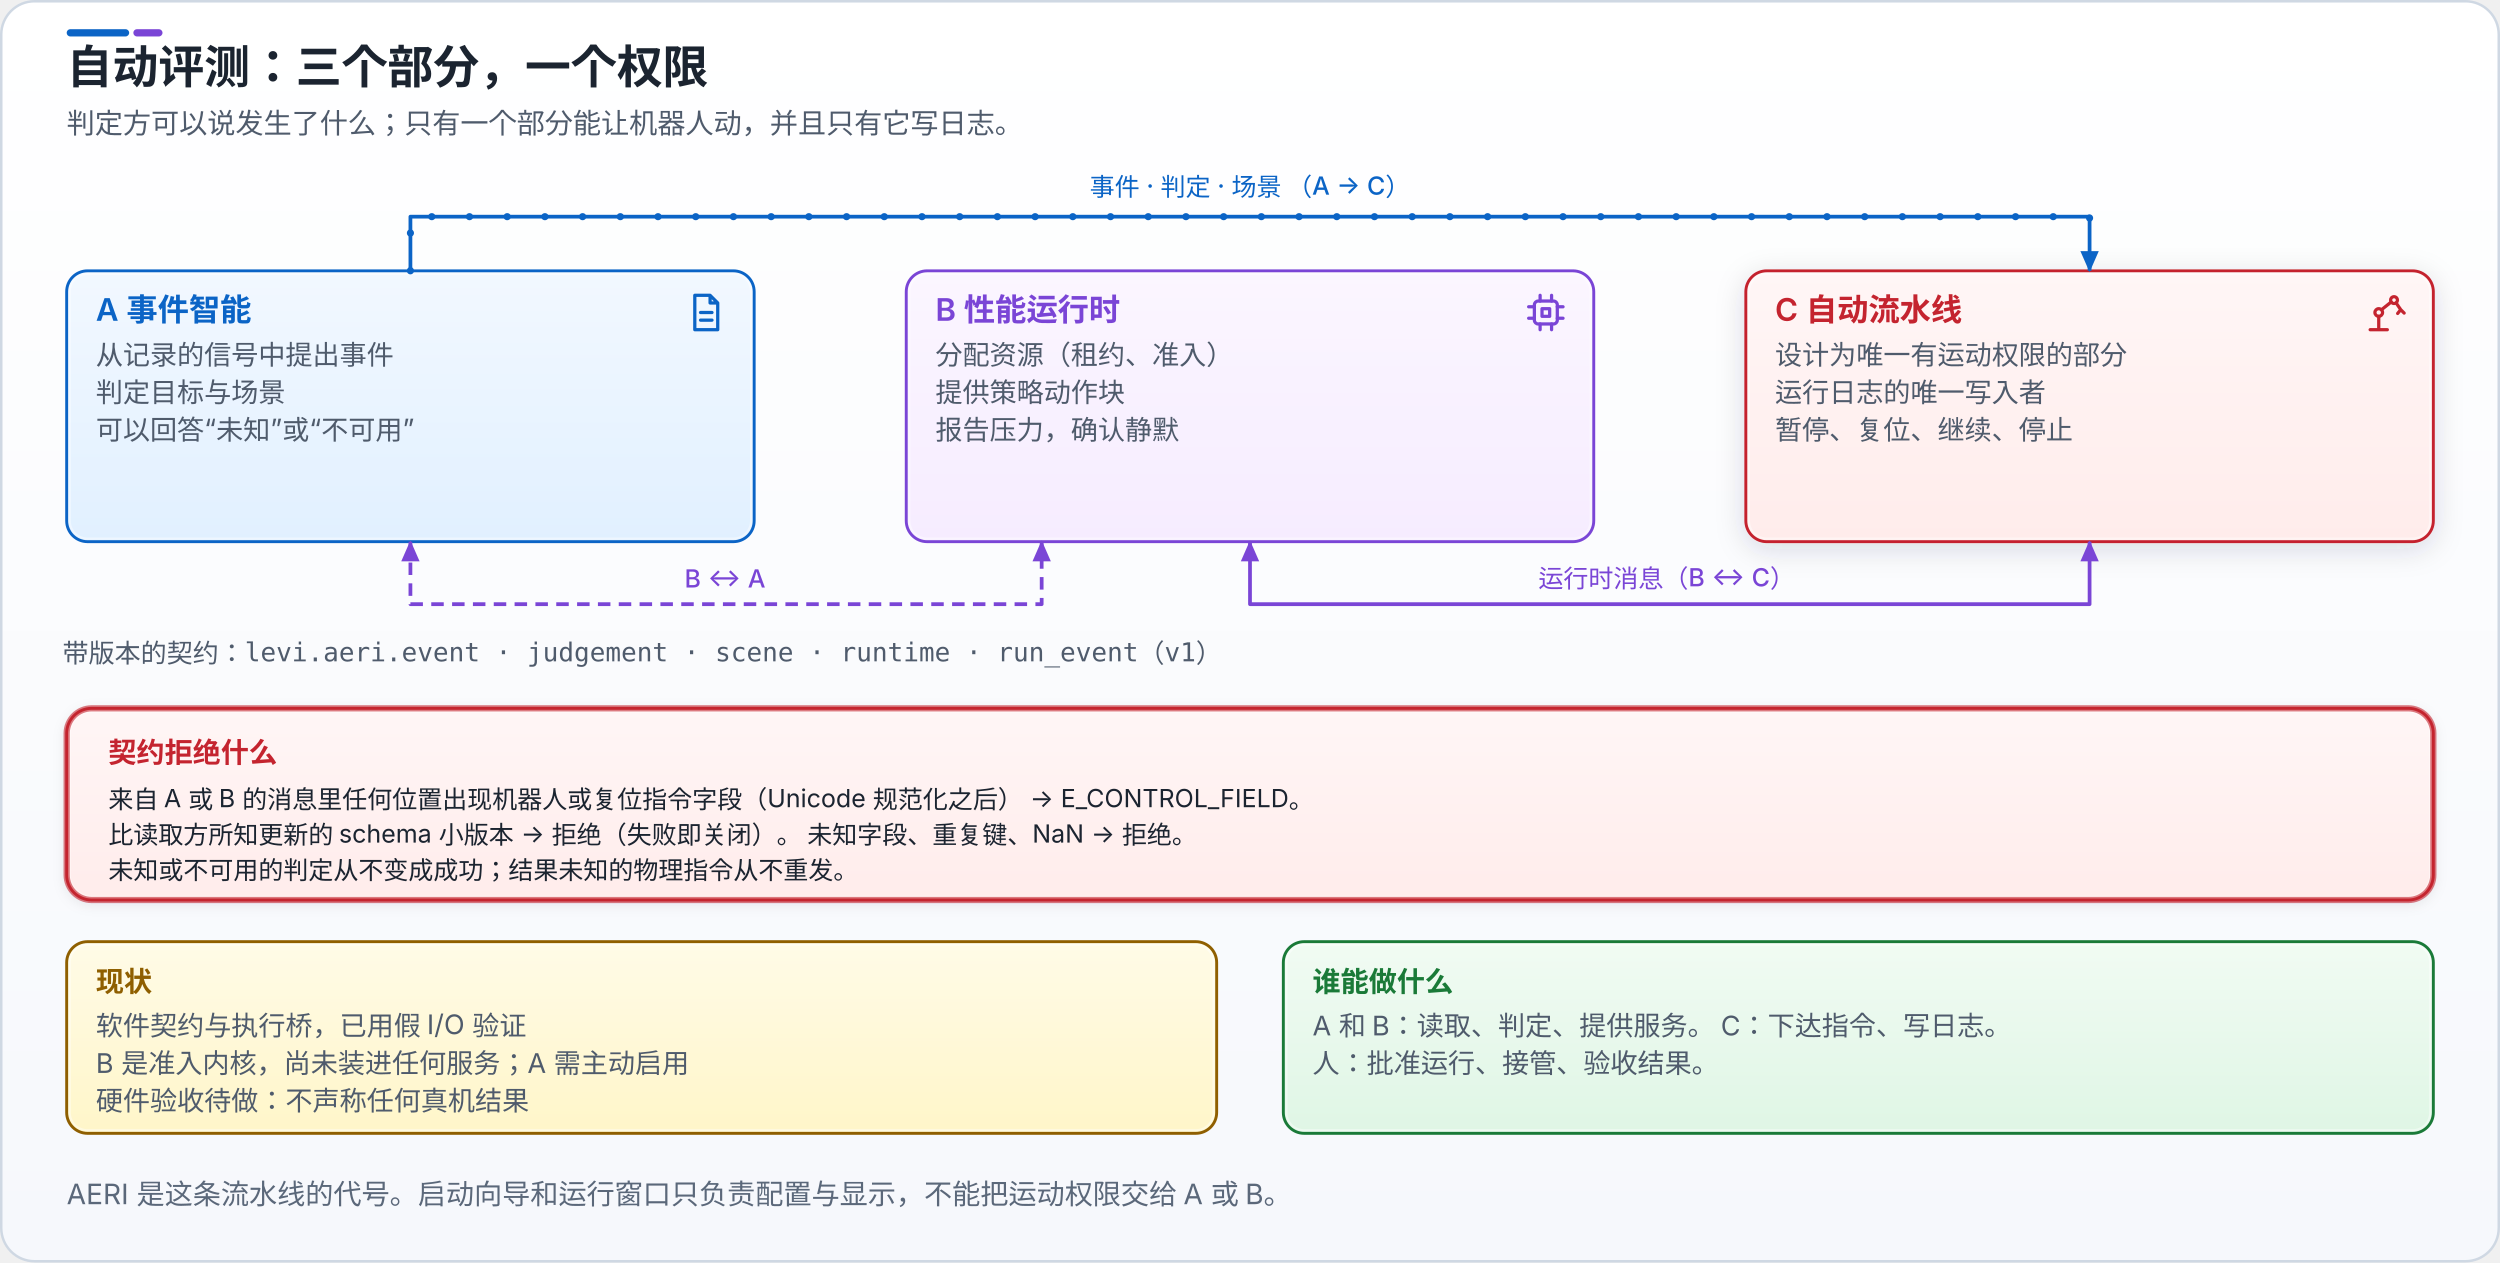
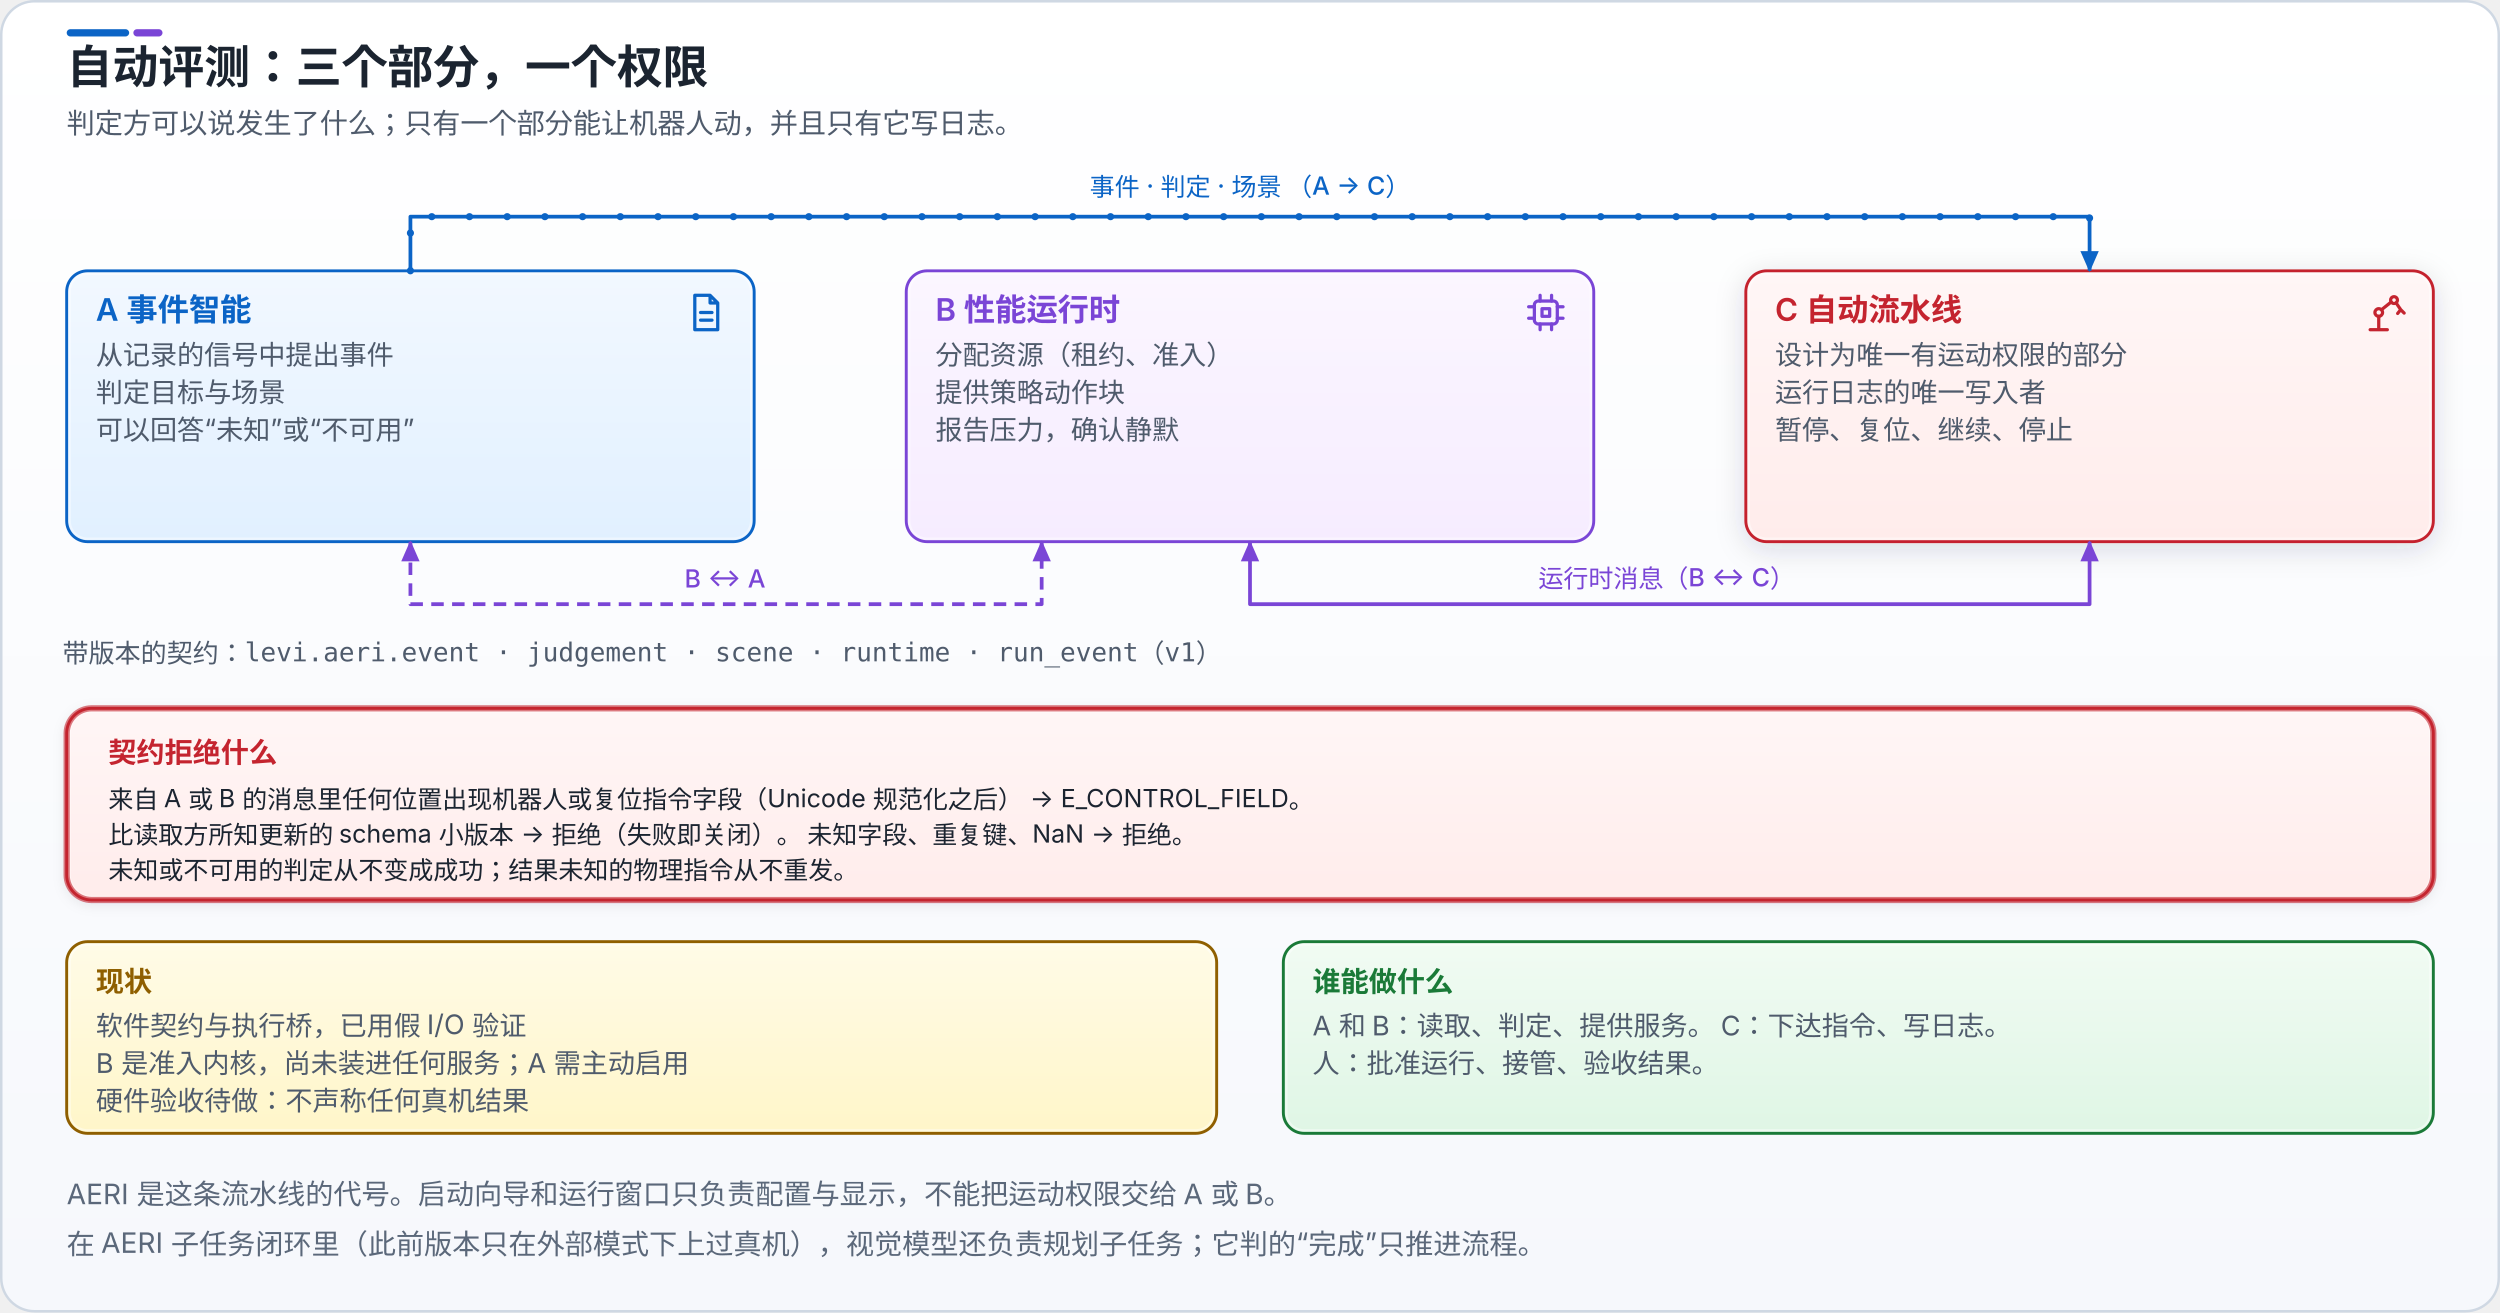
- <svg xmlns="http://www.w3.org/2000/svg" viewBox="0 0 1200 606" width="1200" height="606" role="img" aria-labelledby="t d">
+ <svg xmlns="http://www.w3.org/2000/svg" viewBox="0 0 1200 630" width="1200" height="630" role="img" aria-labelledby="t d">
  <defs>
    <style>@keyframes flow{to{stroke-dashoffset:-18}}.flow{animation:flow 3s linear infinite}@keyframes guard{0%,100%{opacity:.3}50%{opacity:.9}}.guard{opacity:.6;animation:guard 5s ease-in-out infinite}@media (prefers-reduced-motion: reduce) { * { animation: none !important; } }</style>
    <marker id="a_model" viewBox="0 0 10 10" refX="8.5" refY="5" markerWidth="7" markerHeight="7" orient="auto">
      <path d="M1 1.5 L9 5 L1 8.5 Z" fill="#0b64c6" />
    </marker>
    <marker id="a_system" viewBox="0 0 10 10" refX="8.5" refY="5" markerWidth="7" markerHeight="7" orient="auto">
      <path d="M1 1.5 L9 5 L1 8.5 Z" fill="#7a45d6" />
    </marker>
    <marker id="a_system_rev" viewBox="0 0 10 10" refX="8.5" refY="5" markerWidth="7" markerHeight="7" orient="auto-start-reverse">
      <path d="M1 1.5 L9 5 L1 8.5 Z" fill="#7a45d6" />
    </marker>
    <linearGradient id="g_danger" x1="0" y1="0" x2="0" y2="1">
      <stop offset="0" stop-color="#fff6f6" />
      <stop offset="1" stop-color="#ffeceb" />
    </linearGradient>
    <linearGradient id="g_gate" x1="0" y1="0" x2="0" y2="1">
      <stop offset="0" stop-color="#fffbe7" />
      <stop offset="1" stop-color="#fff6c9" />
    </linearGradient>
    <linearGradient id="g_model" x1="0" y1="0" x2="0" y2="1">
      <stop offset="0" stop-color="#f2f8ff" />
      <stop offset="1" stop-color="#e1f0ff" />
    </linearGradient>
    <linearGradient id="g_person" x1="0" y1="0" x2="0" y2="1">
      <stop offset="0" stop-color="#f1fbf3" />
      <stop offset="1" stop-color="#dff6e5" />
    </linearGradient>
    <linearGradient id="g_system" x1="0" y1="0" x2="0" y2="1">
      <stop offset="0" stop-color="#fbf6ff" />
      <stop offset="1" stop-color="#f6ecff" />
    </linearGradient>
    <linearGradient id="g_panel" x1="0" y1="0" x2="0" y2="1">
      <stop offset="0" stop-color="#ffffff" />
      <stop offset="1" stop-color="#f6f8fc" />
    </linearGradient>
    <filter id="sh1" x="-8%" y="-20%" width="116%" height="150%">
      <feDropShadow dx="0" dy="1.5" stdDeviation="3" flood-color="#1b2a44" flood-opacity="0.088" />
    </filter>
    <filter id="sh2" x="-8%" y="-20%" width="116%" height="150%">
      <feDropShadow dx="0" dy="3" stdDeviation="7" flood-color="#1b2a44" flood-opacity="0.144" />
    </filter>
  </defs>
-   <rect x="0.6" y="0.6" width="1198.8" height="604.8" rx="16" fill="url(#g_panel)" stroke="#cfd8e3" stroke-width="1.2" />
+   <rect x="0.6" y="0.6" width="1198.8" height="628.8" rx="16" fill="url(#g_panel)" stroke="#cfd8e3" stroke-width="1.2" />
  <rect x="32" y="14" width="30" height="3.5" rx="1.75" fill="#0b64c6" />
  <rect x="64" y="14" width="14" height="3.5" rx="1.75" fill="#7a45d6" />
  <text x="32" y="40" font-family="'Noto Sans SC', 'Source Han Sans SC', 'PingFang SC', 'Microsoft YaHei', Inter, -apple-system, 'Segoe UI', Roboto, 'Noto Sans', Helvetica, Arial, sans-serif" font-size="22" font-weight="700" text-anchor="start" fill="#1b2430">自动评测：三个部分，一个权限</text>
  <text x="32" y="64" font-family="'Noto Sans SC', 'Source Han Sans SC', 'PingFang SC', 'Microsoft YaHei', Inter, -apple-system, 'Segoe UI', Roboto, 'Noto Sans', Helvetica, Arial, sans-serif" font-size="13.5" font-weight="400" text-anchor="start" fill="#4f5b6c">判定方可以说发生了什么；只有一个部分能让机器人动，并且只有它写日志。</text>
  <rect x="32" y="130" width="330" height="130" rx="10" fill="url(#g_model)" stroke="#0b64c6" stroke-width="1.4" />
  <rect x="33.5" y="131.5" width="327" height="127" rx="8.5" fill="none" stroke="#ffffff" stroke-opacity="0.425" stroke-width="1" />
  <text x="46" y="154" font-family="'Noto Sans SC', 'Source Han Sans SC', 'PingFang SC', 'Microsoft YaHei', Inter, -apple-system, 'Segoe UI', Roboto, 'Noto Sans', Helvetica, Arial, sans-serif" font-size="15" font-weight="600" text-anchor="start" fill="#0b64c6">A  事件智能</text>
  <text x="46" y="175" font-family="'Noto Sans SC', 'Source Han Sans SC', 'PingFang SC', 'Microsoft YaHei', Inter, -apple-system, 'Segoe UI', Roboto, 'Noto Sans', Helvetica, Arial, sans-serif" font-size="13" font-weight="400" text-anchor="start" fill="#4f5b6c">从记录的信号中提出事件</text>
  <text x="46" y="193" font-family="'Noto Sans SC', 'Source Han Sans SC', 'PingFang SC', 'Microsoft YaHei', Inter, -apple-system, 'Segoe UI', Roboto, 'Noto Sans', Helvetica, Arial, sans-serif" font-size="13" font-weight="400" text-anchor="start" fill="#4f5b6c">判定目标与场景</text>
  <text x="46" y="211" font-family="'Noto Sans SC', 'Source Han Sans SC', 'PingFang SC', 'Microsoft YaHei', Inter, -apple-system, 'Segoe UI', Roboto, 'Noto Sans', Helvetica, Arial, sans-serif" font-size="13" font-weight="400" text-anchor="start" fill="#4f5b6c">可以回答“未知”或“不可用”</text>
  <g transform="translate(328 139) scale(0.917)" fill="none" stroke="#0b64c6" stroke-width="1.7" stroke-linecap="round" stroke-linejoin="round">
    <path d="M6 3h8l4 4v14H6z M14 3v4h4 M9 12h6 M9 16h6" />
  </g>
  <rect x="435" y="130" width="330" height="130" rx="10" fill="url(#g_system)" stroke="#7a45d6" stroke-width="1.4" />
  <rect x="436.5" y="131.5" width="327" height="127" rx="8.5" fill="none" stroke="#ffffff" stroke-opacity="0.425" stroke-width="1" />
  <text x="449" y="154" font-family="'Noto Sans SC', 'Source Han Sans SC', 'PingFang SC', 'Microsoft YaHei', Inter, -apple-system, 'Segoe UI', Roboto, 'Noto Sans', Helvetica, Arial, sans-serif" font-size="15" font-weight="600" text-anchor="start" fill="#7a45d6">B  性能运行时</text>
  <text x="449" y="175" font-family="'Noto Sans SC', 'Source Han Sans SC', 'PingFang SC', 'Microsoft YaHei', Inter, -apple-system, 'Segoe UI', Roboto, 'Noto Sans', Helvetica, Arial, sans-serif" font-size="13" font-weight="400" text-anchor="start" fill="#4f5b6c">分配资源（租约、准入）</text>
  <text x="449" y="193" font-family="'Noto Sans SC', 'Source Han Sans SC', 'PingFang SC', 'Microsoft YaHei', Inter, -apple-system, 'Segoe UI', Roboto, 'Noto Sans', Helvetica, Arial, sans-serif" font-size="13" font-weight="400" text-anchor="start" fill="#4f5b6c">提供策略动作块</text>
  <text x="449" y="211" font-family="'Noto Sans SC', 'Source Han Sans SC', 'PingFang SC', 'Microsoft YaHei', Inter, -apple-system, 'Segoe UI', Roboto, 'Noto Sans', Helvetica, Arial, sans-serif" font-size="13" font-weight="400" text-anchor="start" fill="#4f5b6c">报告压力，确认静默</text>
  <g transform="translate(731 139) scale(0.917)" fill="none" stroke="#7a45d6" stroke-width="1.7" stroke-linecap="round" stroke-linejoin="round">
    <rect x="6" y="6" width="12" height="12" rx="2" />
    <rect x="10" y="10" width="4" height="4" />
    <path d="M9 3v3 M15 3v3 M9 18v3 M15 18v3 M3 9h3 M3 15h3 M18 9h3 M18 15h3" />
  </g>
  <rect x="838" y="130" width="330" height="130" rx="10" fill="url(#g_danger)" stroke="#c4242f" stroke-width="1.4" filter="url(#sh2)" />
  <rect x="839.5" y="131.5" width="327" height="127" rx="8.5" fill="none" stroke="#ffffff" stroke-opacity="0.425" stroke-width="1" />
  <text x="852" y="154" font-family="'Noto Sans SC', 'Source Han Sans SC', 'PingFang SC', 'Microsoft YaHei', Inter, -apple-system, 'Segoe UI', Roboto, 'Noto Sans', Helvetica, Arial, sans-serif" font-size="15" font-weight="600" text-anchor="start" fill="#c4242f">C  自动流水线</text>
  <text x="852" y="175" font-family="'Noto Sans SC', 'Source Han Sans SC', 'PingFang SC', 'Microsoft YaHei', Inter, -apple-system, 'Segoe UI', Roboto, 'Noto Sans', Helvetica, Arial, sans-serif" font-size="13" font-weight="400" text-anchor="start" fill="#4f5b6c">设计为唯一有运动权限的部分</text>
  <text x="852" y="193" font-family="'Noto Sans SC', 'Source Han Sans SC', 'PingFang SC', 'Microsoft YaHei', Inter, -apple-system, 'Segoe UI', Roboto, 'Noto Sans', Helvetica, Arial, sans-serif" font-size="13" font-weight="400" text-anchor="start" fill="#4f5b6c">运行日志的唯一写入者</text>
  <text x="852" y="211" font-family="'Noto Sans SC', 'Source Han Sans SC', 'PingFang SC', 'Microsoft YaHei', Inter, -apple-system, 'Segoe UI', Roboto, 'Noto Sans', Helvetica, Arial, sans-serif" font-size="13" font-weight="400" text-anchor="start" fill="#4f5b6c">暂停、复位、继续、停止</text>
  <g transform="translate(1134 139) scale(0.917)" fill="none" stroke="#c4242f" stroke-width="1.7" stroke-linecap="round" stroke-linejoin="round">
    <path d="M4 21h9 M8.5 21v-7" />
    <circle cx="8.5" cy="12" r="2" />
    <path d="M10 10.5 15 6.5" />
    <circle cx="16.5" cy="5.5" r="1.8" />
    <path d="M17.6 7 20 10.5 M20 10.5l-1.6 2 M20 10.5l1.8 1.8" />
  </g>
  <path d="M197 130 L197 104 L1003 104 L1003 130" fill="none" stroke="#0b64c6" stroke-width="1.8" stroke-linejoin="round" marker-end="url(#a_model)" />
  <path class="flow" d="M197 130 L197 104 L1003 104 L1003 130" fill="none" stroke="#0b64c6" stroke-width="3.4" stroke-linecap="round" stroke-linejoin="round" stroke-dasharray="0.1 18" />
  <text x="600" y="94" font-family="'Noto Sans SC', 'Source Han Sans SC', 'PingFang SC', 'Microsoft YaHei', Inter, -apple-system, 'Segoe UI', Roboto, 'Noto Sans', Helvetica, Arial, sans-serif" font-size="12" font-weight="500" text-anchor="middle" fill="#0b64c6">事件 · 判定 · 场景  （A → C）</text>
  <path d="M600 260 L600 290 L1003 290 L1003 260" fill="none" stroke="#7a45d6" stroke-width="1.8" stroke-linejoin="round" marker-end="url(#a_system)" marker-start="url(#a_system_rev)" />
  <text x="800" y="282" font-family="'Noto Sans SC', 'Source Han Sans SC', 'PingFang SC', 'Microsoft YaHei', Inter, -apple-system, 'Segoe UI', Roboto, 'Noto Sans', Helvetica, Arial, sans-serif" font-size="12" font-weight="500" text-anchor="middle" fill="#7a45d6">运行时消息（B ↔ C）</text>
  <path d="M197 260 L197 290 L500 290 L500 260" fill="none" stroke="#7a45d6" stroke-width="1.8" stroke-linejoin="round" stroke-dasharray="6 4" marker-end="url(#a_system)" marker-start="url(#a_system_rev)" />
  <text x="348" y="282" font-family="'Noto Sans SC', 'Source Han Sans SC', 'PingFang SC', 'Microsoft YaHei', Inter, -apple-system, 'Segoe UI', Roboto, 'Noto Sans', Helvetica, Arial, sans-serif" font-size="12" font-weight="500" text-anchor="middle" fill="#7a45d6">B ↔ A</text>
  <text x="30" y="318" font-family="ui-monospace, SFMono-Regular, Menlo, Consolas, monospace" font-size="12.5" font-weight="400" text-anchor="start" fill="#4f5b6c">带版本的契约：levi.aeri.event · judgement · scene · runtime · run_event（v1）</text>
  <rect x="32" y="340" width="1136" height="92" rx="12" fill="url(#g_danger)" stroke="#c4242f" stroke-width="1.4" filter="url(#sh1)" />
  <rect x="33.5" y="341.5" width="1133" height="89" rx="10.5" fill="none" stroke="#ffffff" stroke-opacity="0.425" stroke-width="1" />
  <rect class="guard" x="32" y="340" width="1136" height="92" rx="12" fill="none" stroke="#c4242f" stroke-width="3" />
  <text x="52" y="366" font-family="'Noto Sans SC', 'Source Han Sans SC', 'PingFang SC', 'Microsoft YaHei', Inter, -apple-system, 'Segoe UI', Roboto, 'Noto Sans', Helvetica, Arial, sans-serif" font-size="13.5" font-weight="700" text-anchor="start" fill="#c4242f">契约拒绝什么</text>
  <text x="52" y="388" font-family="'Noto Sans SC', 'Source Han Sans SC', 'PingFang SC', 'Microsoft YaHei', Inter, -apple-system, 'Segoe UI', Roboto, 'Noto Sans', Helvetica, Arial, sans-serif" font-size="12" font-weight="400" text-anchor="start" fill="#1b2430">来自 A 或 B 的消息里任何位置出现机器人或复位指令字段（Unicode 规范化之后）  →  E_CONTROL_FIELD。</text>
  <text x="52" y="405" font-family="'Noto Sans SC', 'Source Han Sans SC', 'PingFang SC', 'Microsoft YaHei', Inter, -apple-system, 'Segoe UI', Roboto, 'Noto Sans', Helvetica, Arial, sans-serif" font-size="12" font-weight="400" text-anchor="start" fill="#1b2430">比读取方所知更新的 schema 小版本 → 拒绝（失败即关闭）。   未知字段、重复键、NaN → 拒绝。</text>
  <text x="52" y="422" font-family="'Noto Sans SC', 'Source Han Sans SC', 'PingFang SC', 'Microsoft YaHei', Inter, -apple-system, 'Segoe UI', Roboto, 'Noto Sans', Helvetica, Arial, sans-serif" font-size="12" font-weight="400" text-anchor="start" fill="#1b2430">未知或不可用的判定从不变成成功；结果未知的物理指令从不重发。</text>
  <rect x="32" y="452" width="552" height="92" rx="10" fill="url(#g_gate)" stroke="#8f5f00" stroke-width="1.4" />
  <rect x="33.5" y="453.5" width="549" height="89" rx="8.5" fill="none" stroke="#ffffff" stroke-opacity="0.425" stroke-width="1" />
  <text x="46" y="476" font-family="'Noto Sans SC', 'Source Han Sans SC', 'PingFang SC', 'Microsoft YaHei', Inter, -apple-system, 'Segoe UI', Roboto, 'Noto Sans', Helvetica, Arial, sans-serif" font-size="13.5" font-weight="600" text-anchor="start" fill="#8f5f00">现状</text>
  <text x="46" y="497" font-family="'Noto Sans SC', 'Source Han Sans SC', 'PingFang SC', 'Microsoft YaHei', Inter, -apple-system, 'Segoe UI', Roboto, 'Noto Sans', Helvetica, Arial, sans-serif" font-size="13" font-weight="400" text-anchor="start" fill="#4f5b6c">软件契约与执行桥，已用假 I/O 验证</text>
  <text x="46" y="515" font-family="'Noto Sans SC', 'Source Han Sans SC', 'PingFang SC', 'Microsoft YaHei', Inter, -apple-system, 'Segoe UI', Roboto, 'Noto Sans', Helvetica, Arial, sans-serif" font-size="13" font-weight="400" text-anchor="start" fill="#4f5b6c">B 是准入内核，尚未装进任何服务；A 需主动启用</text>
  <text x="46" y="533" font-family="'Noto Sans SC', 'Source Han Sans SC', 'PingFang SC', 'Microsoft YaHei', Inter, -apple-system, 'Segoe UI', Roboto, 'Noto Sans', Helvetica, Arial, sans-serif" font-size="13" font-weight="400" text-anchor="start" fill="#4f5b6c">硬件验收待做：不声称任何真机结果</text>
  <rect x="616" y="452" width="552" height="92" rx="10" fill="url(#g_person)" stroke="#1a7a38" stroke-width="1.4" />
  <rect x="617.5" y="453.5" width="549" height="89" rx="8.5" fill="none" stroke="#ffffff" stroke-opacity="0.425" stroke-width="1" />
  <text x="630" y="476" font-family="'Noto Sans SC', 'Source Han Sans SC', 'PingFang SC', 'Microsoft YaHei', Inter, -apple-system, 'Segoe UI', Roboto, 'Noto Sans', Helvetica, Arial, sans-serif" font-size="13.5" font-weight="600" text-anchor="start" fill="#1a7a38">谁能做什么</text>
  <text x="630" y="497" font-family="'Noto Sans SC', 'Source Han Sans SC', 'PingFang SC', 'Microsoft YaHei', Inter, -apple-system, 'Segoe UI', Roboto, 'Noto Sans', Helvetica, Arial, sans-serif" font-size="13" font-weight="400" text-anchor="start" fill="#4f5b6c">A 和 B：读取、判定、提供服务。   C：下达指令、写日志。</text>
  <text x="630" y="515" font-family="'Noto Sans SC', 'Source Han Sans SC', 'PingFang SC', 'Microsoft YaHei', Inter, -apple-system, 'Segoe UI', Roboto, 'Noto Sans', Helvetica, Arial, sans-serif" font-size="13" font-weight="400" text-anchor="start" fill="#4f5b6c">人：批准运行、接管、验收结果。</text>
  <text x="32" y="578" font-family="'Noto Sans SC', 'Source Han Sans SC', 'PingFang SC', 'Microsoft YaHei', Inter, -apple-system, 'Segoe UI', Roboto, 'Noto Sans', Helvetica, Arial, sans-serif" font-size="13.5" font-weight="400" text-anchor="start" fill="#5b687a">AERI 是这条流水线的代号。启动向导和运行窗口只负责配置与显示，不能把运动权限交给 A 或 B。</text>
+   <text x="32" y="602" font-family="'Noto Sans SC', 'Source Han Sans SC', 'PingFang SC', 'Microsoft YaHei', Inter, -apple-system, 'Segoe UI', Roboto, 'Noto Sans', Helvetica, Arial, sans-serif" font-size="13.5" font-weight="400" text-anchor="start" fill="#5b687a">在 AERI 子任务闭环里（此前版本只在外部模式下上过真机），视觉模型还负责规划子任务；它判的“完成”只推进流程。</text>
</svg>
